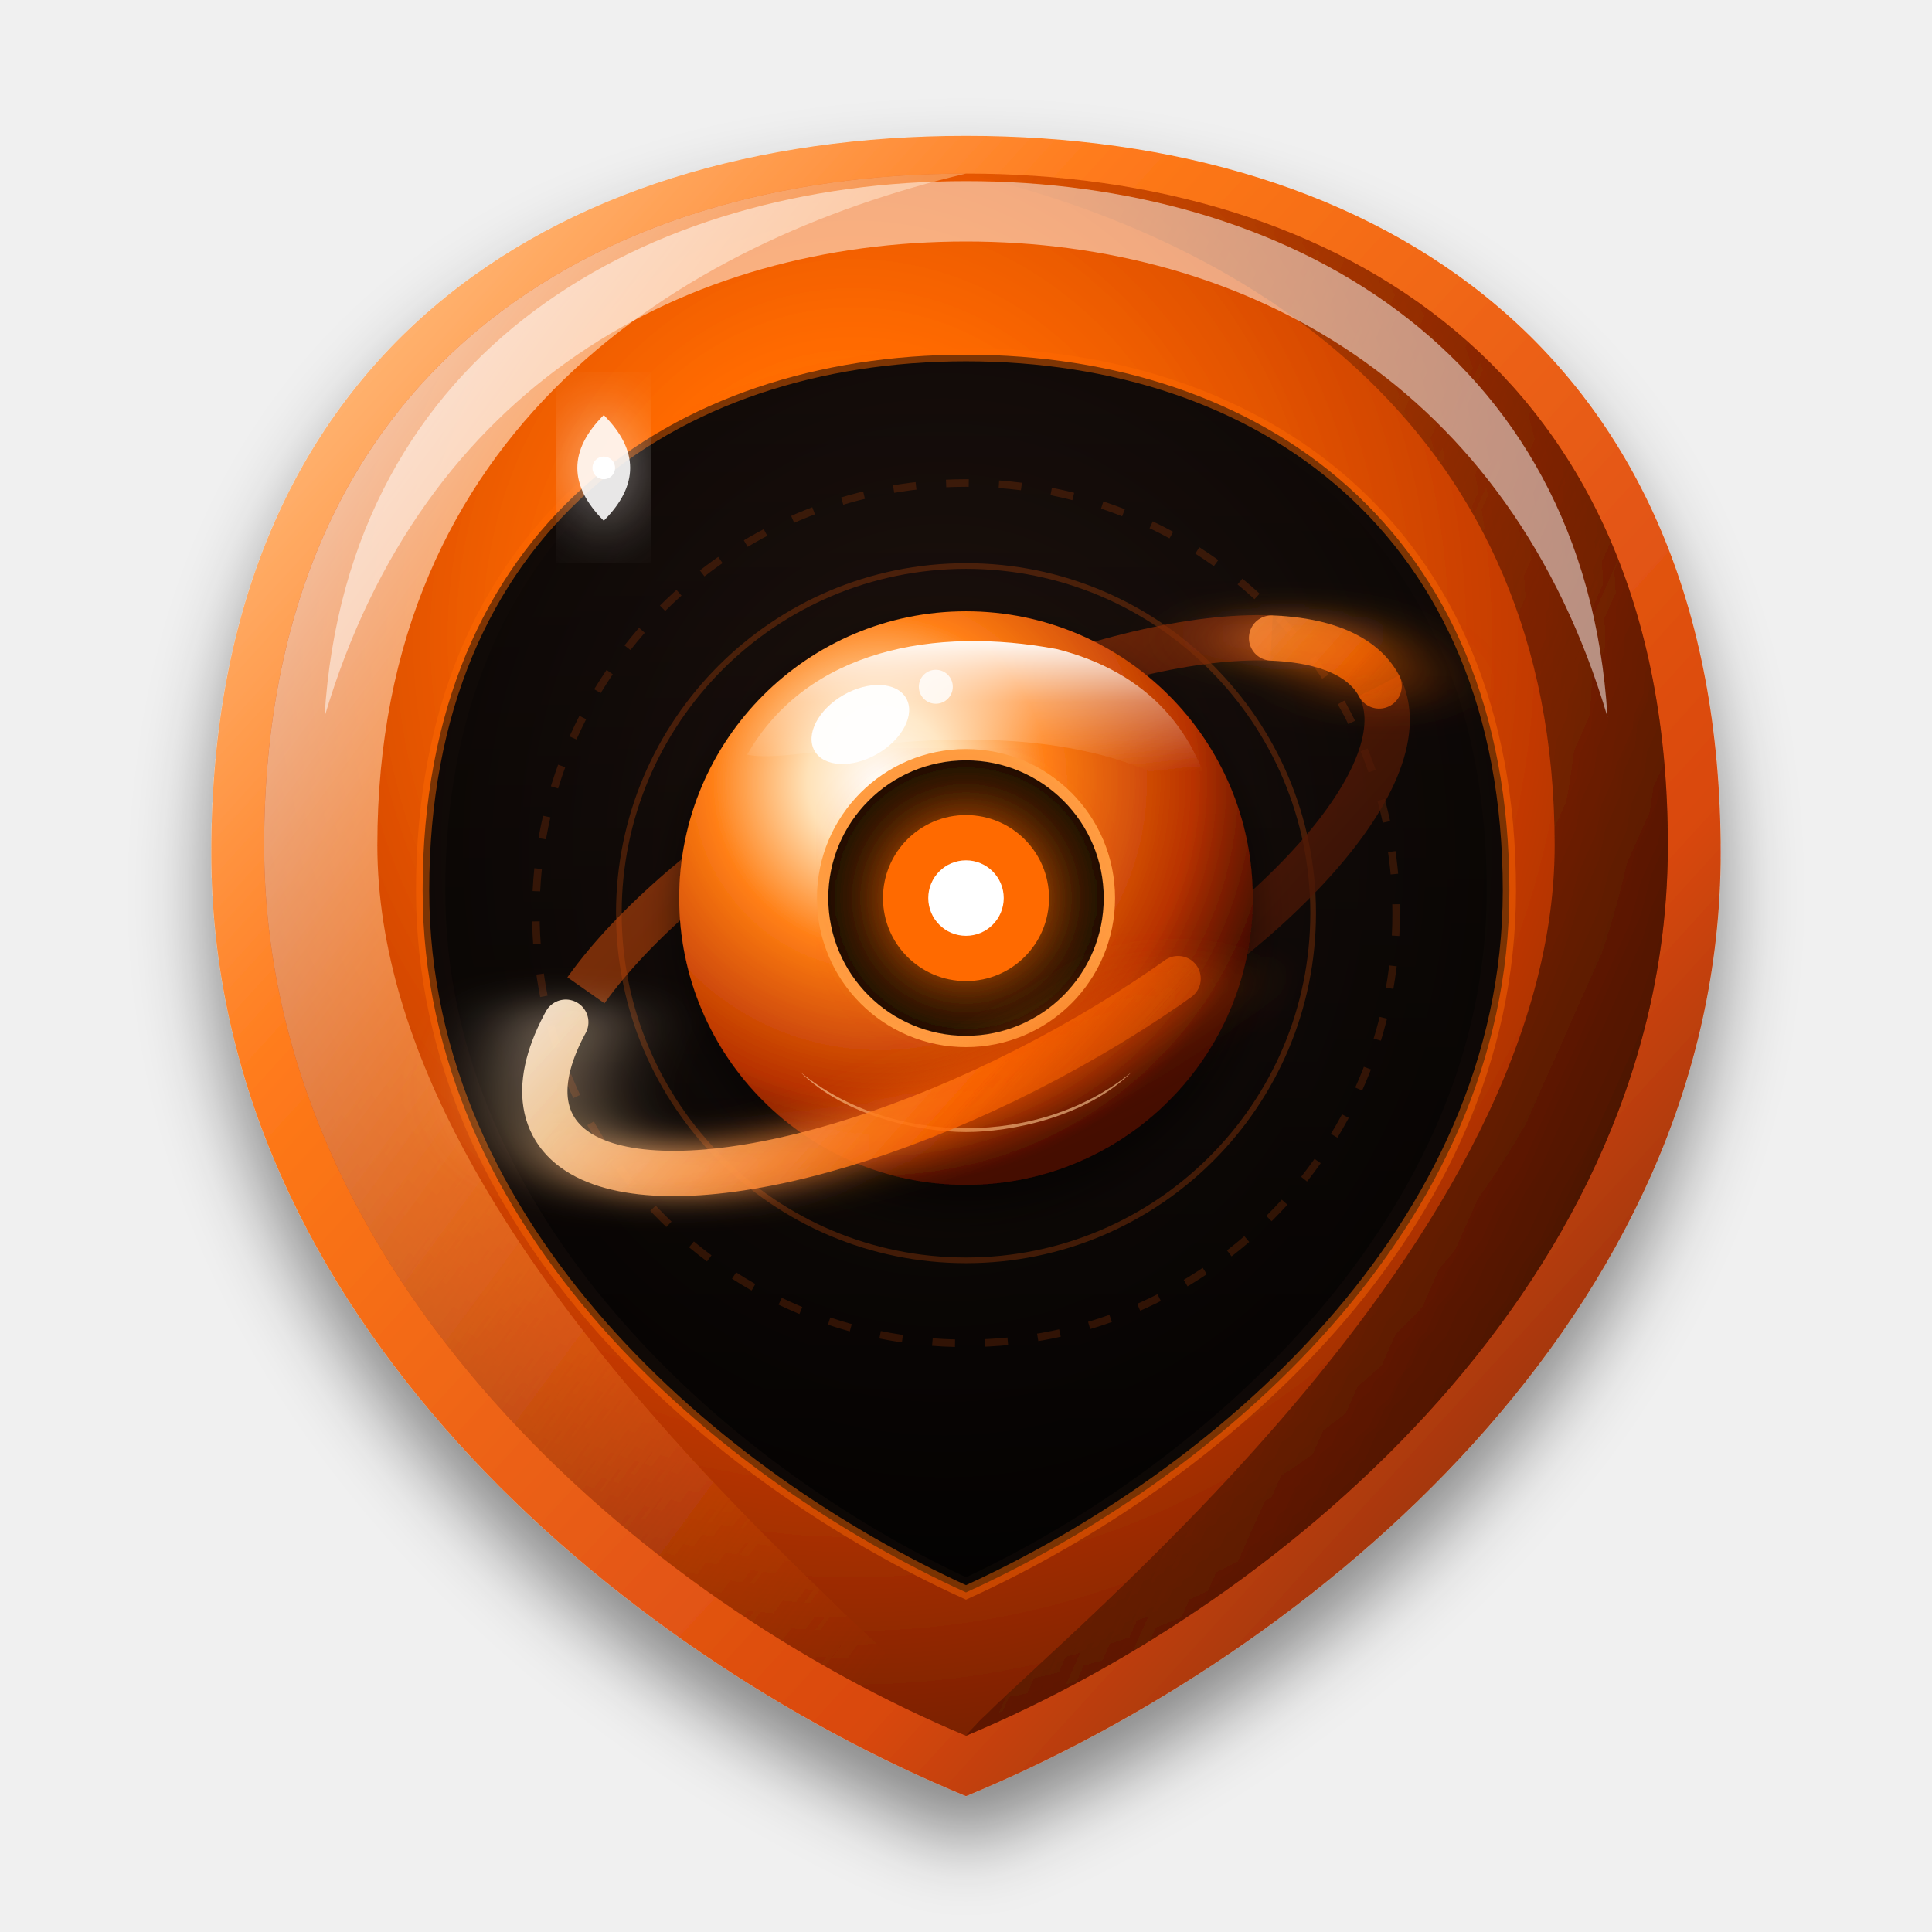
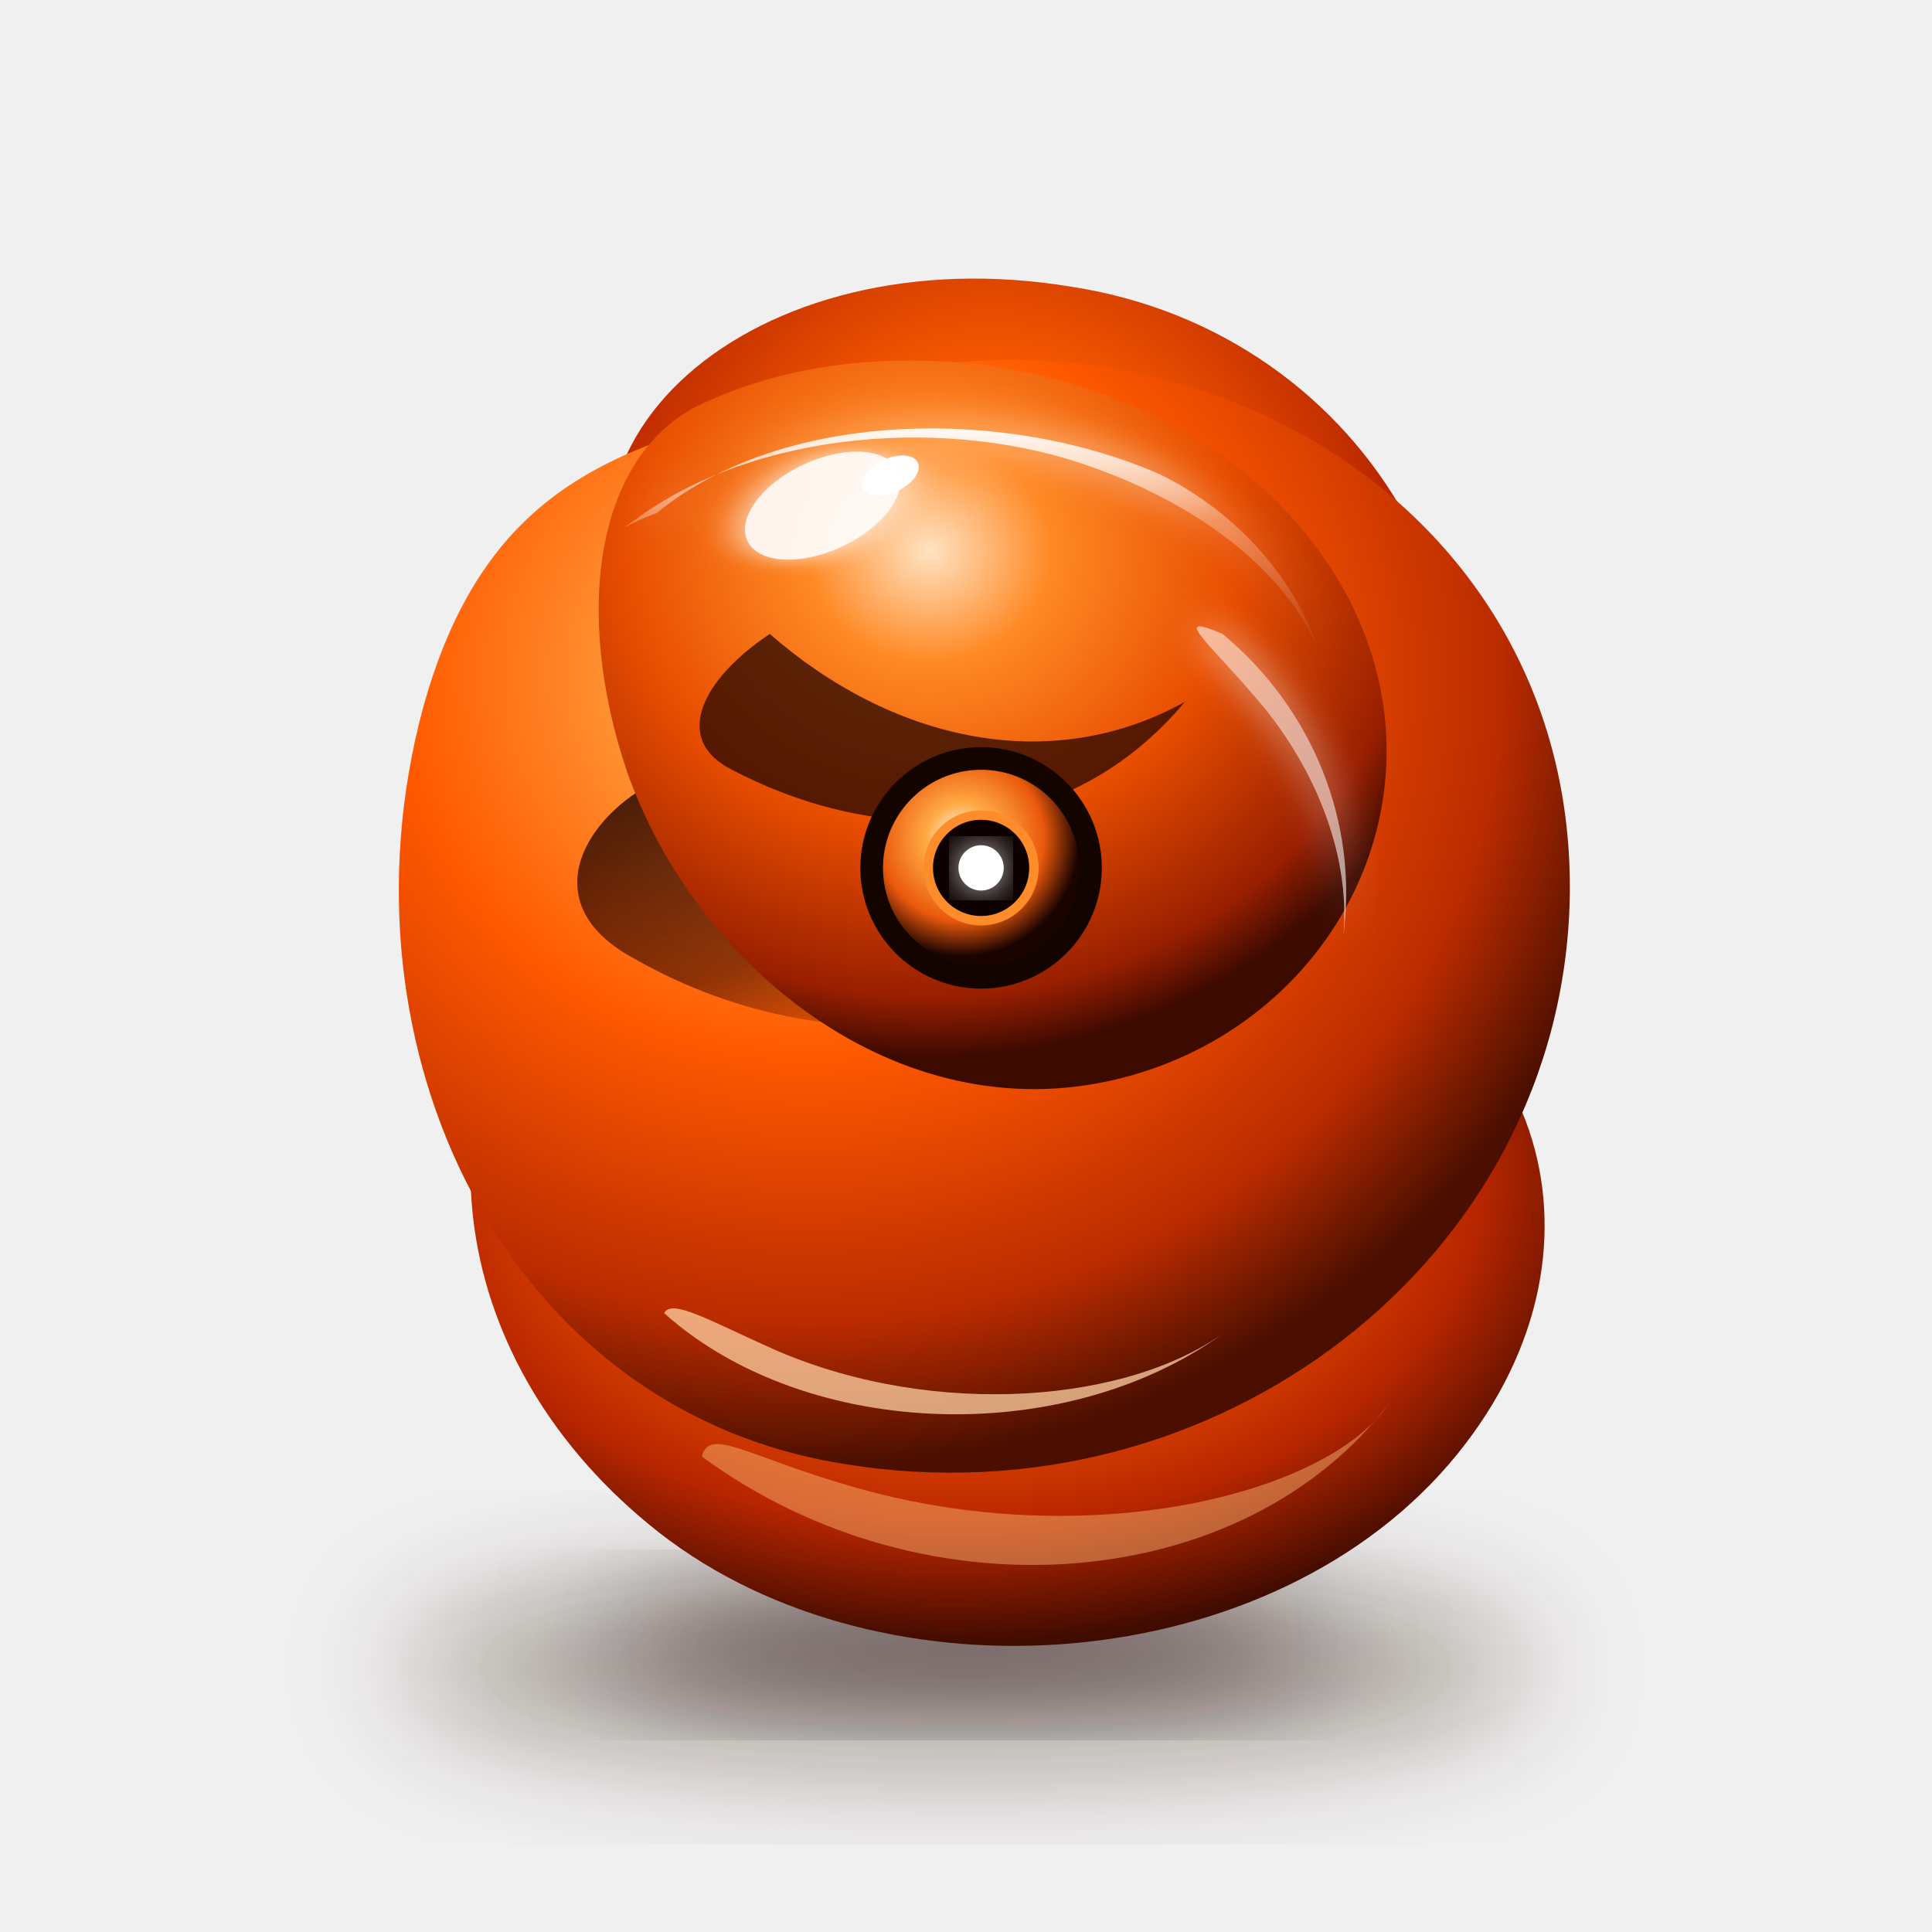
<svg xmlns="http://www.w3.org/2000/svg" viewBox="0 0 512 512" width="100%" height="100%">
  <defs>
-     <filter id="shield3d-shadow" x="-30%" y="-20%" width="160%" height="160%">
-       <feDropShadow dx="0" dy="28" stdDeviation="22" flood-color="#ea580c" flood-opacity="0.32" />
-       <feDropShadow dx="0" dy="12" stdDeviation="10" flood-color="#000000" flood-opacity="0.45" />
+     <filter id="softbody-ground-shadow" x="-40%" y="-40%" width="180%" height="180%">
+       <feGaussianBlur stdDeviation="16" result="blur" />
    </filter>
-     <filter id="orb3d-shadow" x="-50%" y="-50%" width="200%" height="200%">
-       <feDropShadow dx="0" dy="16" stdDeviation="14" flood-color="#431407" flood-opacity="0.6" />
-       <feDropShadow dx="0" dy="6" stdDeviation="5" flood-color="#000000" flood-opacity="0.5" />
-     </filter>
-     <filter id="core3d-bloom" x="-40%" y="-40%" width="180%" height="180%">
-       <feGaussianBlur stdDeviation="10" result="blur" />
+     <filter id="specular-soft" x="-20%" y="-20%" width="140%" height="140%">
+       <feGaussianBlur stdDeviation="5" result="blur" />
      <feComposite in="SourceGraphic" in2="blur" operator="over" />
    </filter>
-     <linearGradient id="shield3d-rim" x1="0%" y1="0%" x2="100%" y2="100%">
-       <stop offset="0%" stop-color="#ffd4a3" />
-       <stop offset="30%" stop-color="#ff7a1a" />
-       <stop offset="70%" stop-color="#d9480f" />
-       <stop offset="100%" stop-color="#541c0a" />
+     <radialGradient id="sb-lobe-main" cx="35%" cy="28%" r="72%">
+       <stop offset="0%" stop-color="#fff2e0" />
+       <stop offset="18%" stop-color="#ff9d3b" />
+       <stop offset="48%" stop-color="#ff5900" />
+       <stop offset="82%" stop-color="#ba2b00" />
+       <stop offset="100%" stop-color="#4a0f00" />
+     </radialGradient>
+     <radialGradient id="sb-lobe-right" cx="42%" cy="26%" r="70%">
+       <stop offset="0%" stop-color="#ffe3c2" />
+       <stop offset="22%" stop-color="#ff8924" />
+       <stop offset="55%" stop-color="#e84e00" />
+       <stop offset="88%" stop-color="#991f00" />
+       <stop offset="100%" stop-color="#3d0a00" />
+     </radialGradient>
+     <radialGradient id="sb-lobe-bottom" cx="45%" cy="35%" r="65%">
+       <stop offset="0%" stop-color="#ffad5a" />
+       <stop offset="35%" stop-color="#ff6000" />
+       <stop offset="75%" stop-color="#b82600" />
+       <stop offset="100%" stop-color="#400b00" />
+     </radialGradient>
+     <linearGradient id="sb-crease-shadow" x1="0%" y1="0%" x2="100%" y2="100%">
+       <stop offset="0%" stop-color="#1f0500" stop-opacity="0.85" />
+       <stop offset="50%" stop-color="#470e00" stop-opacity="0.6" />
+       <stop offset="100%" stop-color="#ff5500" stop-opacity="0" />
    </linearGradient>
-     <linearGradient id="shield3d-bevel-light" x1="20%" y1="0%" x2="80%" y2="100%">
-       <stop offset="0%" stop-color="#ffffff" stop-opacity="0.8" />
-       <stop offset="50%" stop-color="#ff9944" stop-opacity="0.5" />
-       <stop offset="100%" stop-color="#ea580c" stop-opacity="0" />
+     <linearGradient id="sb-specular-arc" x1="0%" y1="0%" x2="0%" y2="100%">
+       <stop offset="0%" stop-color="#ffffff" stop-opacity="0.95" />
+       <stop offset="40%" stop-color="#ffffff" stop-opacity="0.3" />
+       <stop offset="100%" stop-color="#ffffff" stop-opacity="0" />
    </linearGradient>
-     <linearGradient id="shield3d-bevel-dark" x1="0%" y1="0%" x2="100%" y2="100%">
-       <stop offset="0%" stop-color="#2a0800" stop-opacity="0" />
-       <stop offset="60%" stop-color="#451205" stop-opacity="0.6" />
-       <stop offset="100%" stop-color="#1a0400" stop-opacity="0.9" />
-     </linearGradient>
-     <radialGradient id="shield3d-face" cx="42%" cy="30%" r="75%">
-       <stop offset="0%" stop-color="#ff9d42" />
-       <stop offset="25%" stop-color="#ff6a00" />
-       <stop offset="65%" stop-color="#c23900" />
-       <stop offset="100%" stop-color="#691a00" />
+     <radialGradient id="sb-cyber-iris" cx="40%" cy="35%" r="60%">
+       <stop offset="0%" stop-color="#ffffff" />
+       <stop offset="30%" stop-color="#ffaa44" />
+       <stop offset="70%" stop-color="#ea580c" />
+       <stop offset="100%" stop-color="#1a0400" />
    </radialGradient>
-     <radialGradient id="shield3d-basin" cx="48%" cy="40%" r="65%">
-       <stop offset="0%" stop-color="#241510" />
-       <stop offset="50%" stop-color="#150d0a" />
-       <stop offset="100%" stop-color="#090503" />
-     </radialGradient>
-     <radialGradient id="sphere3d-base" cx="35%" cy="30%" r="70%">
-       <stop offset="0%" stop-color="#ffffff" />
-       <stop offset="18%" stop-color="#ffe2b8" />
-       <stop offset="42%" stop-color="#ff7e14" />
-       <stop offset="78%" stop-color="#b83200" />
-       <stop offset="100%" stop-color="#450d00" />
-     </radialGradient>
-     <linearGradient id="sphere3d-glaze" x1="0%" y1="0%" x2="0%" y2="100%">
-       <stop offset="0%" stop-color="#ffffff" stop-opacity="0.95" />
-       <stop offset="35%" stop-color="#ffffff" stop-opacity="0.35" />
-       <stop offset="75%" stop-color="#ffffff" stop-opacity="0" />
-     </linearGradient>
-     <linearGradient id="torus3d-front" x1="0%" y1="0%" x2="100%" y2="100%">
-       <stop offset="0%" stop-color="#ffffff" stop-opacity="0.95" />
-       <stop offset="25%" stop-color="#ffd5a3" stop-opacity="0.9" />
-       <stop offset="70%" stop-color="#ff6600" stop-opacity="0.8" />
-       <stop offset="100%" stop-color="#b43403" stop-opacity="0.5" />
-     </linearGradient>
-     <linearGradient id="torus3d-back" x1="100%" y1="100%" x2="0%" y2="0%">
-       <stop offset="0%" stop-color="#3d1306" stop-opacity="0.8" />
-       <stop offset="50%" stop-color="#782405" stop-opacity="0.7" />
-       <stop offset="100%" stop-color="#ea580c" stop-opacity="0.5" />
-     </linearGradient>
-     <linearGradient id="ao-bottom" x1="50%" y1="0%" x2="50%" y2="100%">
-       <stop offset="0%" stop-color="#000000" stop-opacity="0" />
-       <stop offset="100%" stop-color="#000000" stop-opacity="0.65" />
-     </linearGradient>
  </defs>
-   <g filter="url(#shield3d-shadow)">
-     <path d="M 256 36              C 366 36 456 94 456 226              C 456 348 348 438 256 476              C 164 438 56 348 56 226              C 56 94 146 36 256 36 Z" fill="url(#shield3d-rim)" />
-     <path d="M 256 46              C 354 46 442 98 442 224              C 442 338 342 424 256 460              C 170 424 70 338 70 224              C 70 98 158 46 256 46 Z" fill="url(#shield3d-face)" />
-     <path d="M 256 46              C 158 46 70 98 70 224              C 70 338 170 424 256 460              C 246 442 100 334 100 224              C 100 114 180 64 256 46 Z" fill="url(#shield3d-bevel-light)" />
-     <path d="M 256 46              C 354 46 442 98 442 224              C 442 338 342 424 256 460              C 270 442 412 334 412 224              C 412 114 332 64 256 46 Z" fill="url(#shield3d-bevel-dark)" />
-     <path d="M 256 48              C 340 48 420 92 426 190              C 400 102 330 64 256 64              C 182 64 112 102 86 190              C 92 92 172 48 256 48 Z" fill="#ffffff" opacity="0.5" />
+   <g>
+     <ellipse cx="256" cy="442" rx="150" ry="26" fill="#2b0a02" opacity="0.35" filter="url(#softbody-ground-shadow)" />
+     <ellipse cx="256" cy="436" rx="95" ry="14" fill="#140300" opacity="0.55" filter="url(#softbody-ground-shadow)" />
  </g>
-   <g>
-     <path d="M 256 94              C 334 94 400 140 400 236              C 400 326 322 392 256 422              C 190 392 112 326 112 236              C 112 140 178 94 256 94 Z" fill="url(#shield3d-basin)" stroke="#ff6a00" stroke-width="3.5" stroke-opacity="0.45" />
-     <path d="M 256 96              C 330 96 394 142 394 236              C 394 322 320 388 256 418              C 192 388 118 322 118 236              C 118 142 182 96 256 96 Z" fill="url(#ao-bottom)" />
-     <ellipse cx="256" cy="242" rx="114" ry="114" fill="none" stroke="#ea580c" stroke-opacity="0.18" stroke-width="2" stroke-dasharray="6, 8" />
-     <ellipse cx="256" cy="242" rx="92" ry="92" fill="none" stroke="#ea580c" stroke-opacity="0.25" stroke-width="1.5" />
+   <path d="M 172 178            C 134 118 200 62 284 76            C 362 88 412 168 376 254            C 346 326 264 362 208 328            C 168 304 184 246 226 232            C 278 214 316 168 288 126            C 264 92 204 104 172 178 Z" fill="url(#sb-lobe-bottom)" />
+   <path d="M 234 132            C 280 152 320 200 304 266            C 288 328 226 344 196 326            C 234 318 274 278 284 234            C 294 186 266 148 234 132 Z" fill="url(#sb-crease-shadow)" />
+   <path d="M 148 248            C 112 288 116 358 172 404            C 230 452 334 446 384 388            C 432 332 408 262 344 246            C 284 232 232 278 198 274            C 174 270 160 258 148 248 Z" fill="url(#sb-lobe-bottom)" />
+   <path d="M 186 386            C 246 430 330 422 368 372            C 352 396 288 412 226 394            C 198 386 188 378 186 386 Z" fill="#ffbe7b" opacity="0.45" />
+   <path d="M 216 104            C 310 72 418 132 416 238            C 414 334 322 404 224 388            C 134 374 88 278 112 188            C 130 122 172 118 216 104 Z" fill="url(#sb-lobe-main)" />
+   <path d="M 172 208            C 214 244 276 258 334 228            C 292 274 224 286 168 254            C 142 240 154 218 172 208 Z" fill="url(#sb-crease-shadow)" />
+   <path d="M 184 108            C 236 82 322 96 356 156            C 386 210 354 272 296 286            C 238 300 184 256 166 204            C 152 162 158 122 184 108 Z" fill="url(#sb-lobe-right)" />
+   <path d="M 204 168            C 236 196 278 206 314 186            C 284 222 236 226 194 204            C 178 196 186 180 204 168 Z" fill="#260600" opacity="0.75" />
+   <g transform="translate(242, 212)">
+     <circle cx="18" cy="18" r="32" fill="#140400" />
+     <circle cx="18" cy="18" r="26" fill="url(#sb-cyber-iris)" />
+     <circle cx="18" cy="18" r="14" fill="#0d0200" stroke="#ff8c2b" stroke-width="2.5" />
+     <circle cx="18" cy="18" r="6" fill="#ffffff" filter="url(#specular-soft)" />
  </g>
-   <ellipse cx="256" cy="240" rx="124" ry="46" fill="none" stroke="url(#torus3d-back)" stroke-width="12" stroke-dasharray="210 220" stroke-dashoffset="110" transform="rotate(-28 256 240)" />
-   <g filter="url(#orb3d-shadow)">
-     <circle cx="256" cy="238" r="76" fill="url(#sphere3d-base)" />
-     <circle cx="256" cy="238" r="38" fill="#180b06" stroke="#ff9d42" stroke-width="3" />
-     <circle cx="256" cy="238" r="22" fill="#ff6a00" filter="url(#core3d-bloom)" />
-     <circle cx="256" cy="238" r="10" fill="#ffffff" />
-     <path d="M 198 200              C 214 172 248 166 280 172              C 304 178 318 194 322 216              C 308 202 284 196 256 196              C 228 196 208 202 198 200 Z" fill="url(#sphere3d-glaze)" />
-     <ellipse cx="228" cy="192" rx="14" ry="9" fill="#ffffff" opacity="0.95" transform="rotate(-30 228 192)" />
-     <circle cx="248" cy="182" r="4.5" fill="#ffffff" opacity="0.8" />
-     <path d="M 212 284              C 236 304 276 304 300 284              C 288 296 268 300 256 300              C 244 300 224 296 212 284 Z" fill="#ffd5a3" opacity="0.6" />
-   </g>
-   <ellipse cx="256" cy="240" rx="124" ry="46" fill="none" stroke="url(#torus3d-front)" stroke-width="12" stroke-linecap="round" stroke-dasharray="210 220" stroke-dashoffset="-100" transform="rotate(-28 256 240)" filter="url(#core3d-bloom)" />
-   <path d="M 160 110 Q 174 124 160 138 Q 146 124 160 110 Z" fill="#ffffff" opacity="0.9" filter="url(#core3d-bloom)" />
-   <circle cx="160" cy="124" r="3" fill="#ffffff" />
+   <path d="M 174 136            C 208 108 268 108 308 126            C 328 136 344 154 350 174            C 342 152 318 134 290 124            C 252 110 200 114 168 138            C 162 142 168 138 174 136 Z" fill="url(#sb-specular-arc)" filter="url(#specular-soft)" />
+   <ellipse cx="218" cy="134" rx="22" ry="12" fill="#ffffff" opacity="0.92" transform="rotate(-25 218 134)" filter="url(#specular-soft)" />
+   <ellipse cx="236" cy="126" rx="8" ry="4.5" fill="#ffffff" opacity="0.98" transform="rotate(-25 236 126)" />
+   <path d="M 324 168            C 348 188 360 218 356 248            C 358 226 348 202 332 184            C 320 170 310 162 324 168 Z" fill="#ffffff" opacity="0.6" filter="url(#specular-soft)" />
+   <path d="M 176 348            C 214 382 284 384 326 352            C 300 372 248 376 206 358            C 188 350 178 344 176 348 Z" fill="#ffd1a3" opacity="0.75" />
</svg>
